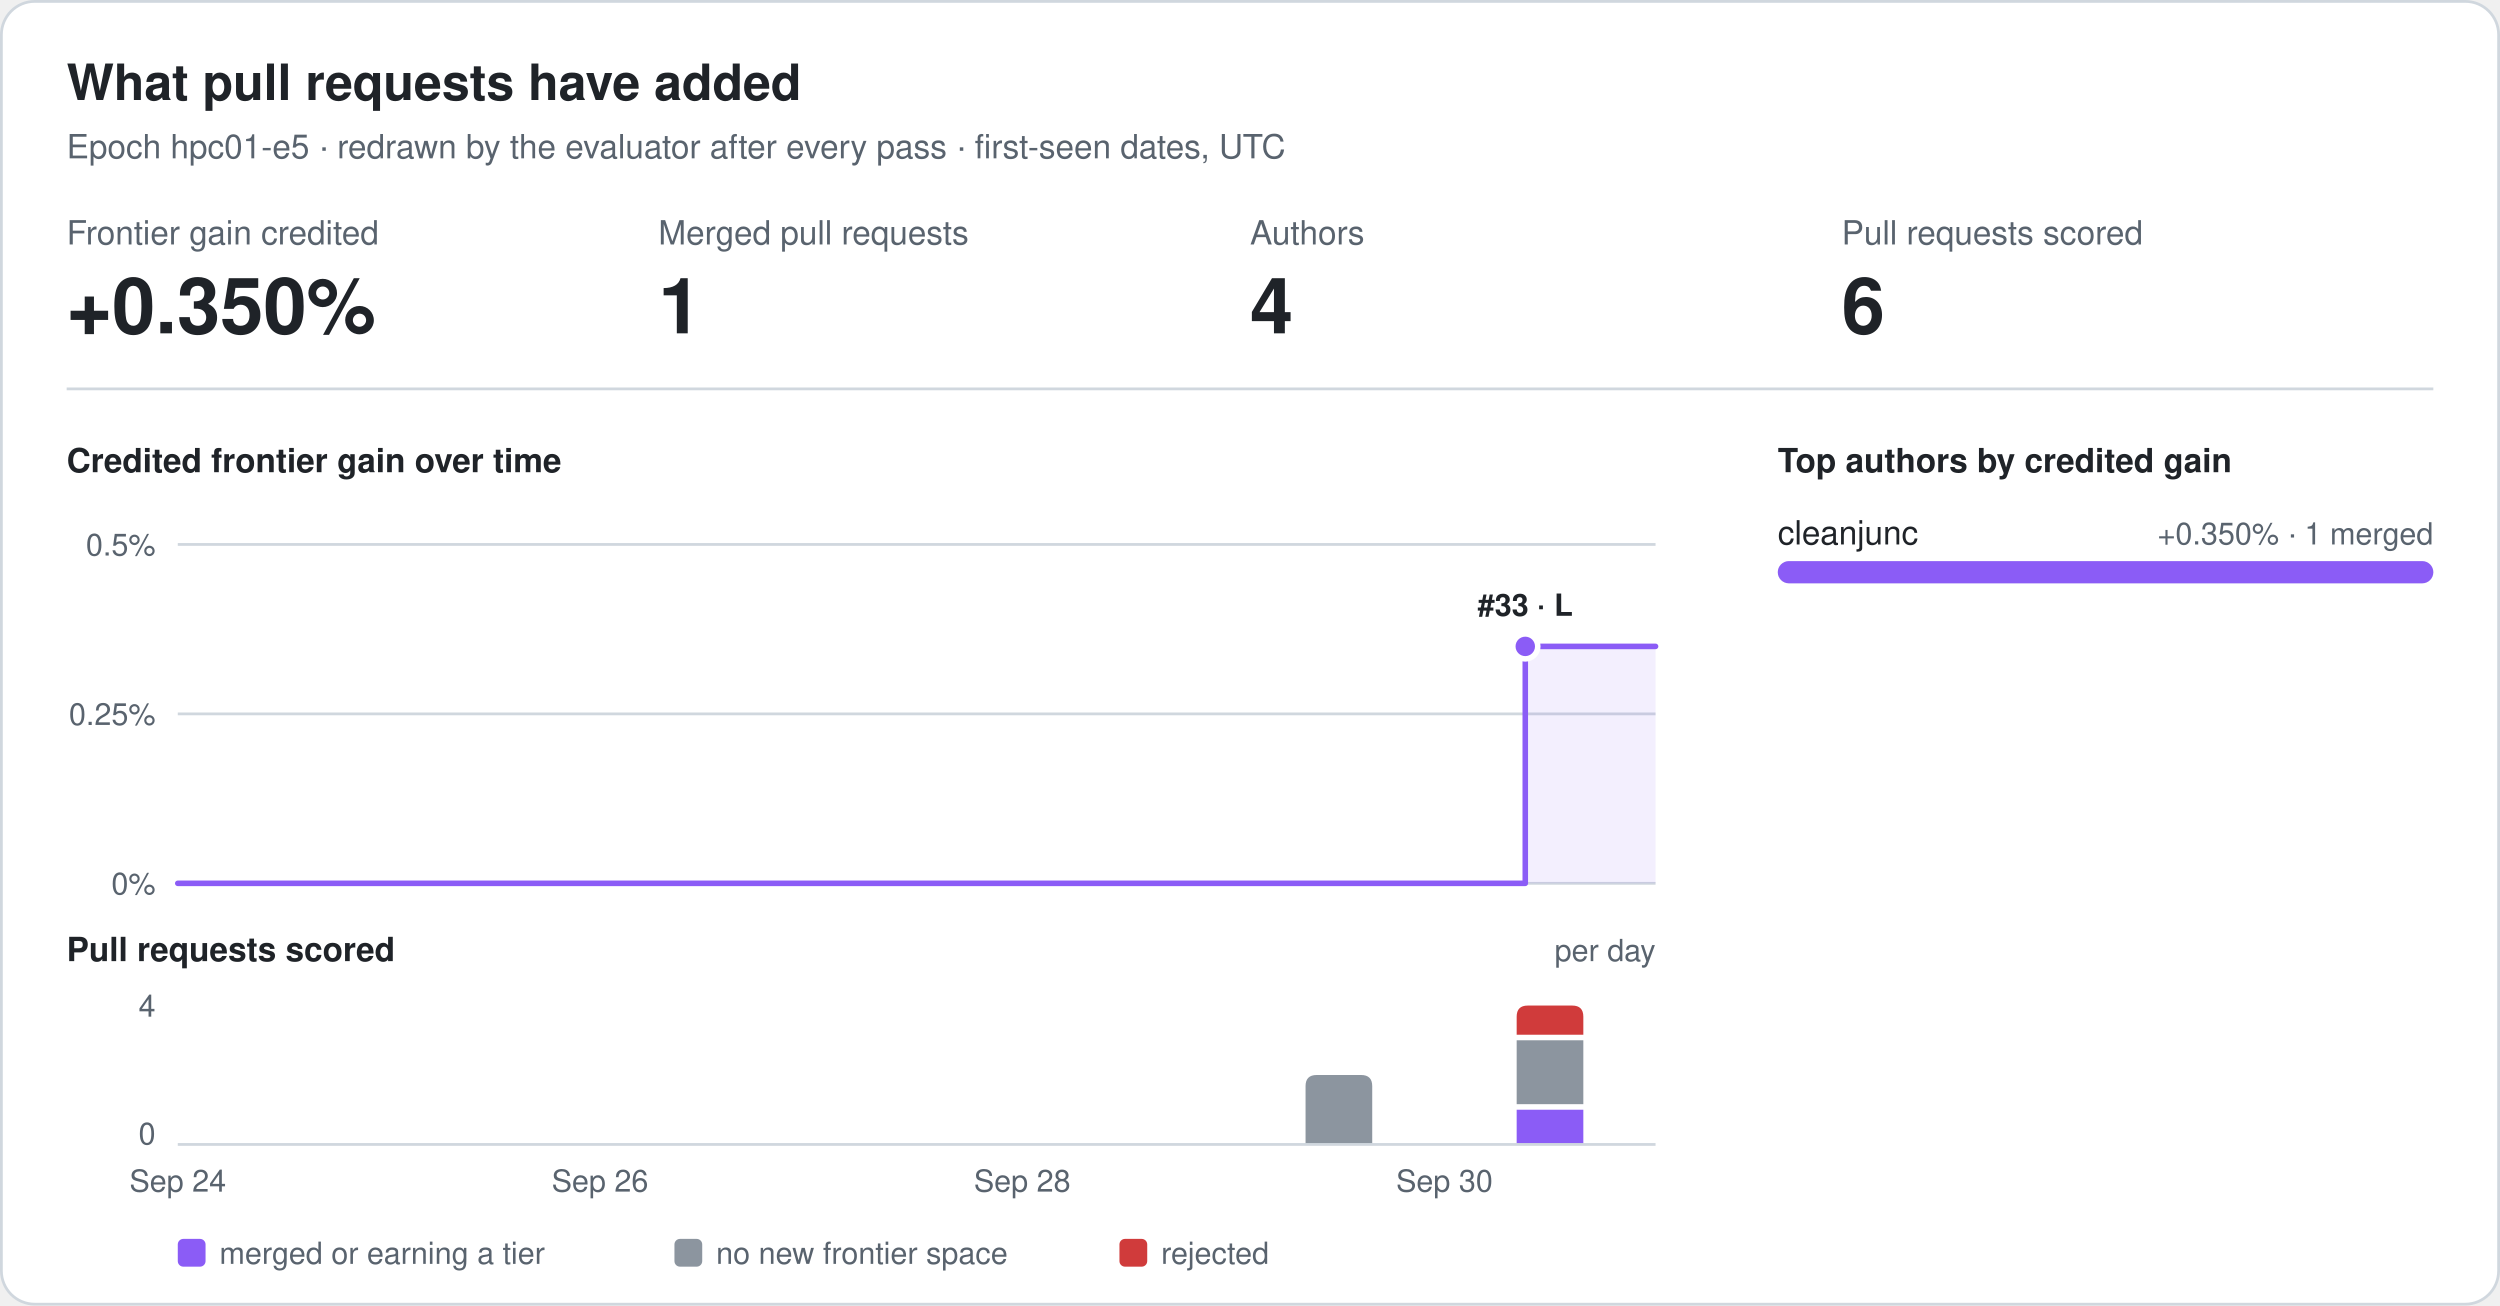
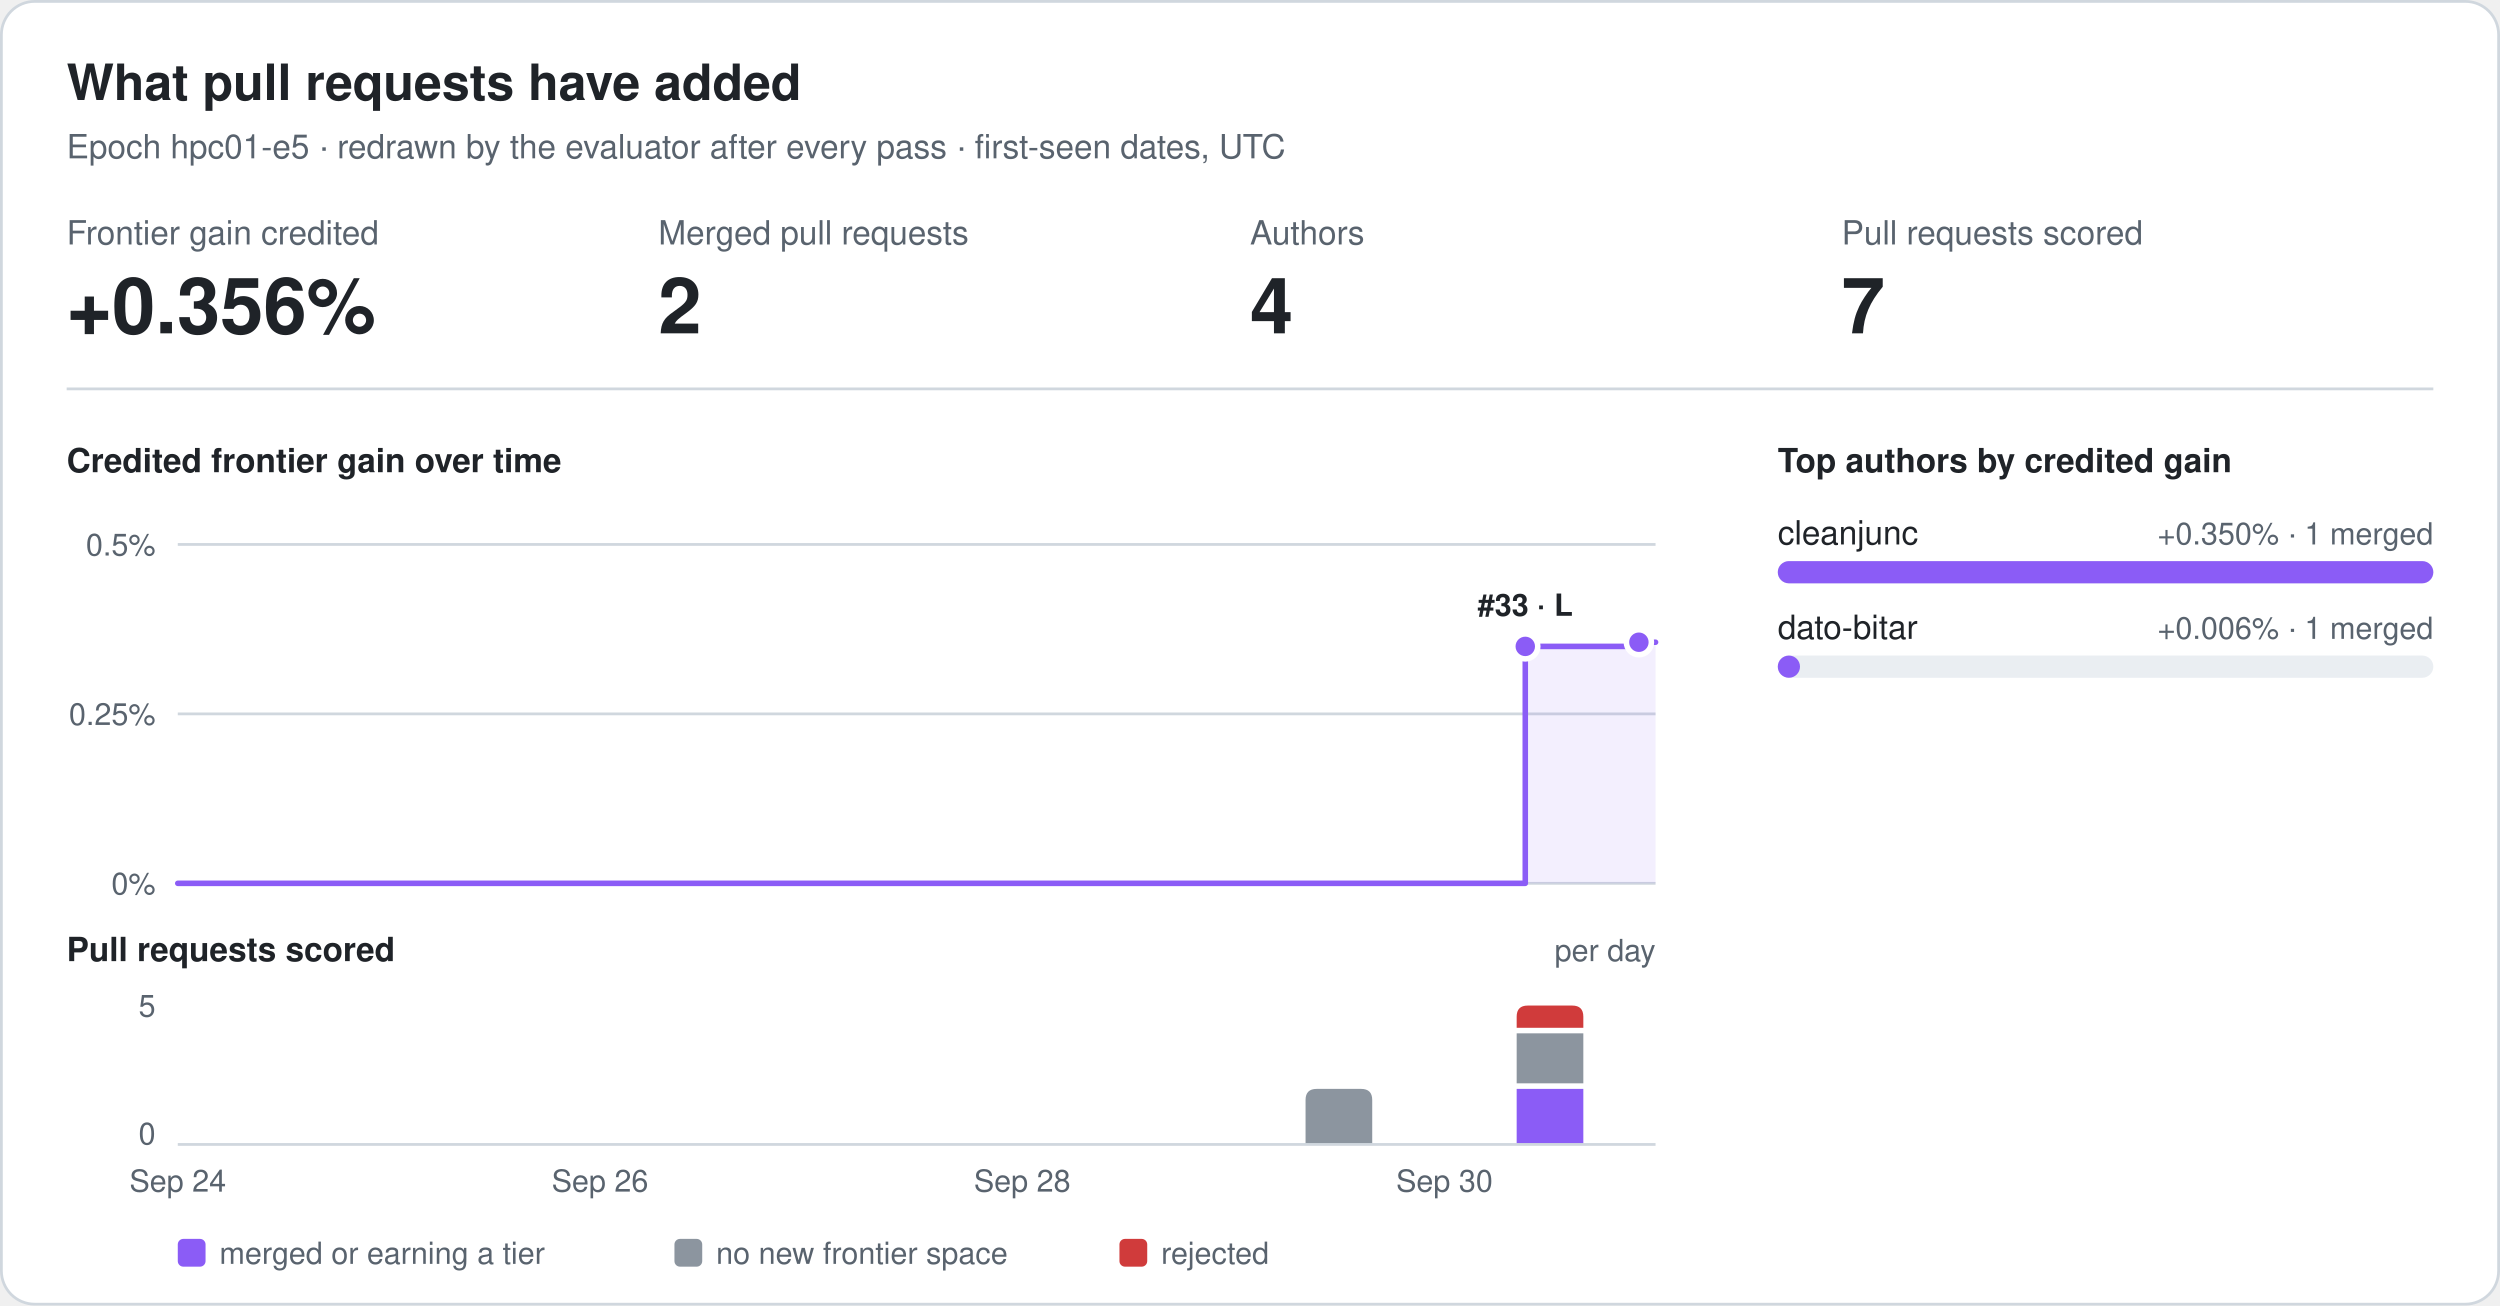
- <svg xmlns="http://www.w3.org/2000/svg" width="900" height="470" viewBox="0 0 900 470" font-family="-apple-system,BlinkMacSystemFont,'Segoe UI',Helvetica,Arial,sans-serif" role="img" aria-label="Frontier gain credited to merged pull requests: +0.350% from 1 merges, 6 pull requests scored">
+ <svg xmlns="http://www.w3.org/2000/svg" width="900" height="470" viewBox="0 0 900 470" font-family="-apple-system,BlinkMacSystemFont,'Segoe UI',Helvetica,Arial,sans-serif" role="img" aria-label="Frontier gain credited to merged pull requests: +0.356% from 2 merges, 7 pull requests scored">
  <style>
.bg{fill:#ffffff;stroke:#d0d7de}.t{fill:#1f2328}.m{fill:#59636e}.rule{stroke:#d0d7de}.ring{stroke:#ffffff}
.acc{fill:#8b5cf6}.accl{stroke:#8b5cf6}.wash{fill:#8b5cf6;fill-opacity:.1}.gry{fill:#8c959f}.rej{fill:#d03b3b}.track{fill:#eaeef2}.tk{stroke:#1f2328}
@media (prefers-color-scheme: dark){
.bg{fill:#0d1117;stroke:#30363d}.t{fill:#e6edf3}.m{fill:#9198a1}.rule{stroke:#30363d}.ring{stroke:#0d1117}
.acc{fill:#9a75f8}.accl{stroke:#9a75f8}.wash{fill:#9a75f8;fill-opacity:.14}.gry{fill:#9198a1}.rej{fill:#e5534b}.track{fill:#21262d}.tk{stroke:#e6edf3}}
</style>
  <rect class="bg" x="0.5" y="0.5" width="899" height="469" rx="12" />
  <text x="24.0" y="36.0" class="t" font-size="18" font-weight="600" text-anchor="start">What pull requests have added</text>
  <text x="24.0" y="57.0" class="m" font-size="12" font-weight="400" text-anchor="start">Epoch hpc01-e5 · redrawn by the evaluator after every pass · first-seen dates, UTC</text>
  <text x="24.0" y="88.0" class="m" font-size="12" font-weight="400" text-anchor="start">Frontier gain credited</text>
-   <text x="24.0" y="120.0" class="t" font-size="28" font-weight="600" text-anchor="start">+0.350%</text>
+   <text x="24.0" y="120.0" class="t" font-size="28" font-weight="600" text-anchor="start">+0.356%</text>
  <text x="237.0" y="88.0" class="m" font-size="12" font-weight="400" text-anchor="start">Merged pull requests</text>
-   <text x="237.0" y="120.0" class="t" font-size="28" font-weight="600" text-anchor="start">1</text>
+   <text x="237.0" y="120.0" class="t" font-size="28" font-weight="600" text-anchor="start">2</text>
  <text x="450.0" y="88.0" class="m" font-size="12" font-weight="400" text-anchor="start">Authors</text>
  <text x="450.0" y="120.0" class="t" font-size="28" font-weight="600" text-anchor="start">4</text>
  <text x="663.0" y="88.0" class="m" font-size="12" font-weight="400" text-anchor="start">Pull requests scored</text>
-   <text x="663.0" y="120.0" class="t" font-size="28" font-weight="600" text-anchor="start">6</text>
+   <text x="663.0" y="120.0" class="t" font-size="28" font-weight="600" text-anchor="start">7</text>
  <line class="rule" x1="24" x2="876" y1="140" y2="140" stroke-width="1" />
  <text x="24.0" y="170.0" class="t" font-size="12" font-weight="600" text-anchor="start">Credited frontier gain over time</text>
  <text x="24.0" y="346.0" class="t" font-size="12" font-weight="600" text-anchor="start">Pull requests scored</text>
  <line class="rule" x1="64" x2="596" y1="318.0" y2="318.0" stroke-width="1" />
  <text x="56.0" y="322.0" class="m" font-size="11" font-weight="400" text-anchor="end">0%</text>
  <line class="rule" x1="64" x2="596" y1="257.0" y2="257.0" stroke-width="1" />
  <text x="56.0" y="261.0" class="m" font-size="11" font-weight="400" text-anchor="end">0.25%</text>
  <line class="rule" x1="64" x2="596" y1="196.0" y2="196.0" stroke-width="1" />
  <text x="56.0" y="200.0" class="m" font-size="11" font-weight="400" text-anchor="end">0.5%</text>
-   <polygon class="wash" points="64.0,318.0 549.1,318.0 549.1,232.7 596.0,232.7 596.0,318.0" />
-   <polyline class="accl" points="64.0,318.0 549.1,318.0 549.1,232.7 596.0,232.7" fill="none" stroke-width="2" stroke-linejoin="round" stroke-linecap="round" />
+   <polygon class="wash" points="64.0,318.0 549.1,318.0 549.1,232.7 590.0,232.7 590.0,231.2 596.0,231.2 596.0,318.0" />
+   <polyline class="accl" points="64.0,318.0 549.1,318.0 549.1,232.7 590.0,232.7 590.0,231.2 596.0,231.2" fill="none" stroke-width="2" stroke-linejoin="round" stroke-linecap="round" />
  <circle class="acc ring" cx="549.1" cy="232.7" r="4.5" stroke-width="2" />
+   <circle class="acc ring" cx="590.0" cy="231.2" r="4.5" stroke-width="2" />
  <text x="549.1" y="221.7" class="t" font-size="11" font-weight="600" text-anchor="middle">#33 · L</text>
-   <path class="gry" d="M470.0,412.0V391.0Q470.0,387.0 474.0,387.0H490.0Q494.0,387.0 494.0,391.0V412.0Z" />
-   <rect class="acc" x="546.0" y="399.5" width="24.0" height="12.5" />
-   <rect class="gry" x="546.0" y="374.5" width="24.0" height="23.0" />
-   <path class="rej" d="M546.0,372.5V366.0Q546.0,362.0 550.0,362.0H566.0Q570.0,362.0 570.0,366.0V372.5Z" />
+   <path class="gry" d="M470.0,412.0V396.0Q470.0,392.0 474.0,392.0H490.0Q494.0,392.0 494.0,396.0V412.0Z" />
+   <rect class="acc" x="546.0" y="392.0" width="24.0" height="20.0" />
+   <rect class="gry" x="546.0" y="372.0" width="24.0" height="18.0" />
+   <path class="rej" d="M546.0,370.0V366.0Q546.0,362.0 550.0,362.0H566.0Q570.0,362.0 570.0,366.0V370.0Z" />
  <line class="rule" x1="64" x2="596" y1="412" y2="412" stroke-width="1" />
-   <text x="56.0" y="366.0" class="m" font-size="11" font-weight="400" text-anchor="end">4</text>
+   <text x="56.0" y="366.0" class="m" font-size="11" font-weight="400" text-anchor="end">5</text>
  <text x="56.0" y="412.0" class="m" font-size="11" font-weight="400" text-anchor="end">0</text>
  <text x="596.0" y="346.0" class="m" font-size="11" font-weight="400" text-anchor="end">per day</text>
  <text x="64.0" y="429.0" class="m" font-size="11" font-weight="400" text-anchor="middle">Sep 24</text>
  <text x="216.0" y="429.0" class="m" font-size="11" font-weight="400" text-anchor="middle">Sep 26</text>
  <text x="368.0" y="429.0" class="m" font-size="11" font-weight="400" text-anchor="middle">Sep 28</text>
  <text x="520.0" y="429.0" class="m" font-size="11" font-weight="400" text-anchor="middle">Sep 30</text>
  <rect class="acc" x="64" y="446" width="10" height="10" rx="2" />
  <text x="79.0" y="455.0" class="m" font-size="11" font-weight="400" text-anchor="start">merged or earning a tier</text>
  <rect class="gry" x="242.8" y="446" width="10" height="10" rx="2" />
  <text x="257.8" y="455.0" class="m" font-size="11" font-weight="400" text-anchor="start">no new frontier space</text>
  <rect class="rej" x="403.0" y="446" width="10" height="10" rx="2" />
  <text x="418.0" y="455.0" class="m" font-size="11" font-weight="400" text-anchor="start">rejected</text>
  <text x="640.0" y="170.0" class="t" font-size="12" font-weight="600" text-anchor="start">Top authors by credited gain</text>
  <text x="640.0" y="196.0" class="t" font-size="12" font-weight="400" text-anchor="start">cleanjunc</text>
  <text x="876.0" y="196.0" class="m" font-size="11" font-weight="400" text-anchor="end">+0.350% · 1 merged</text>
  <rect class="track" x="640" y="202" width="236" height="8" rx="4" />
  <rect class="acc" x="640" y="202" width="236.0" height="8" rx="4" />
+   <text x="640.0" y="230.0" class="t" font-size="12" font-weight="400" text-anchor="start">dato-bitar</text>
+   <text x="876.0" y="230.0" class="m" font-size="11" font-weight="400" text-anchor="end">+0.006% · 1 merged</text>
+   <rect class="track" x="640" y="236" width="236" height="8" rx="4" />
+   <rect class="acc" x="640" y="236" width="8.0" height="8" rx="4" />
</svg>
